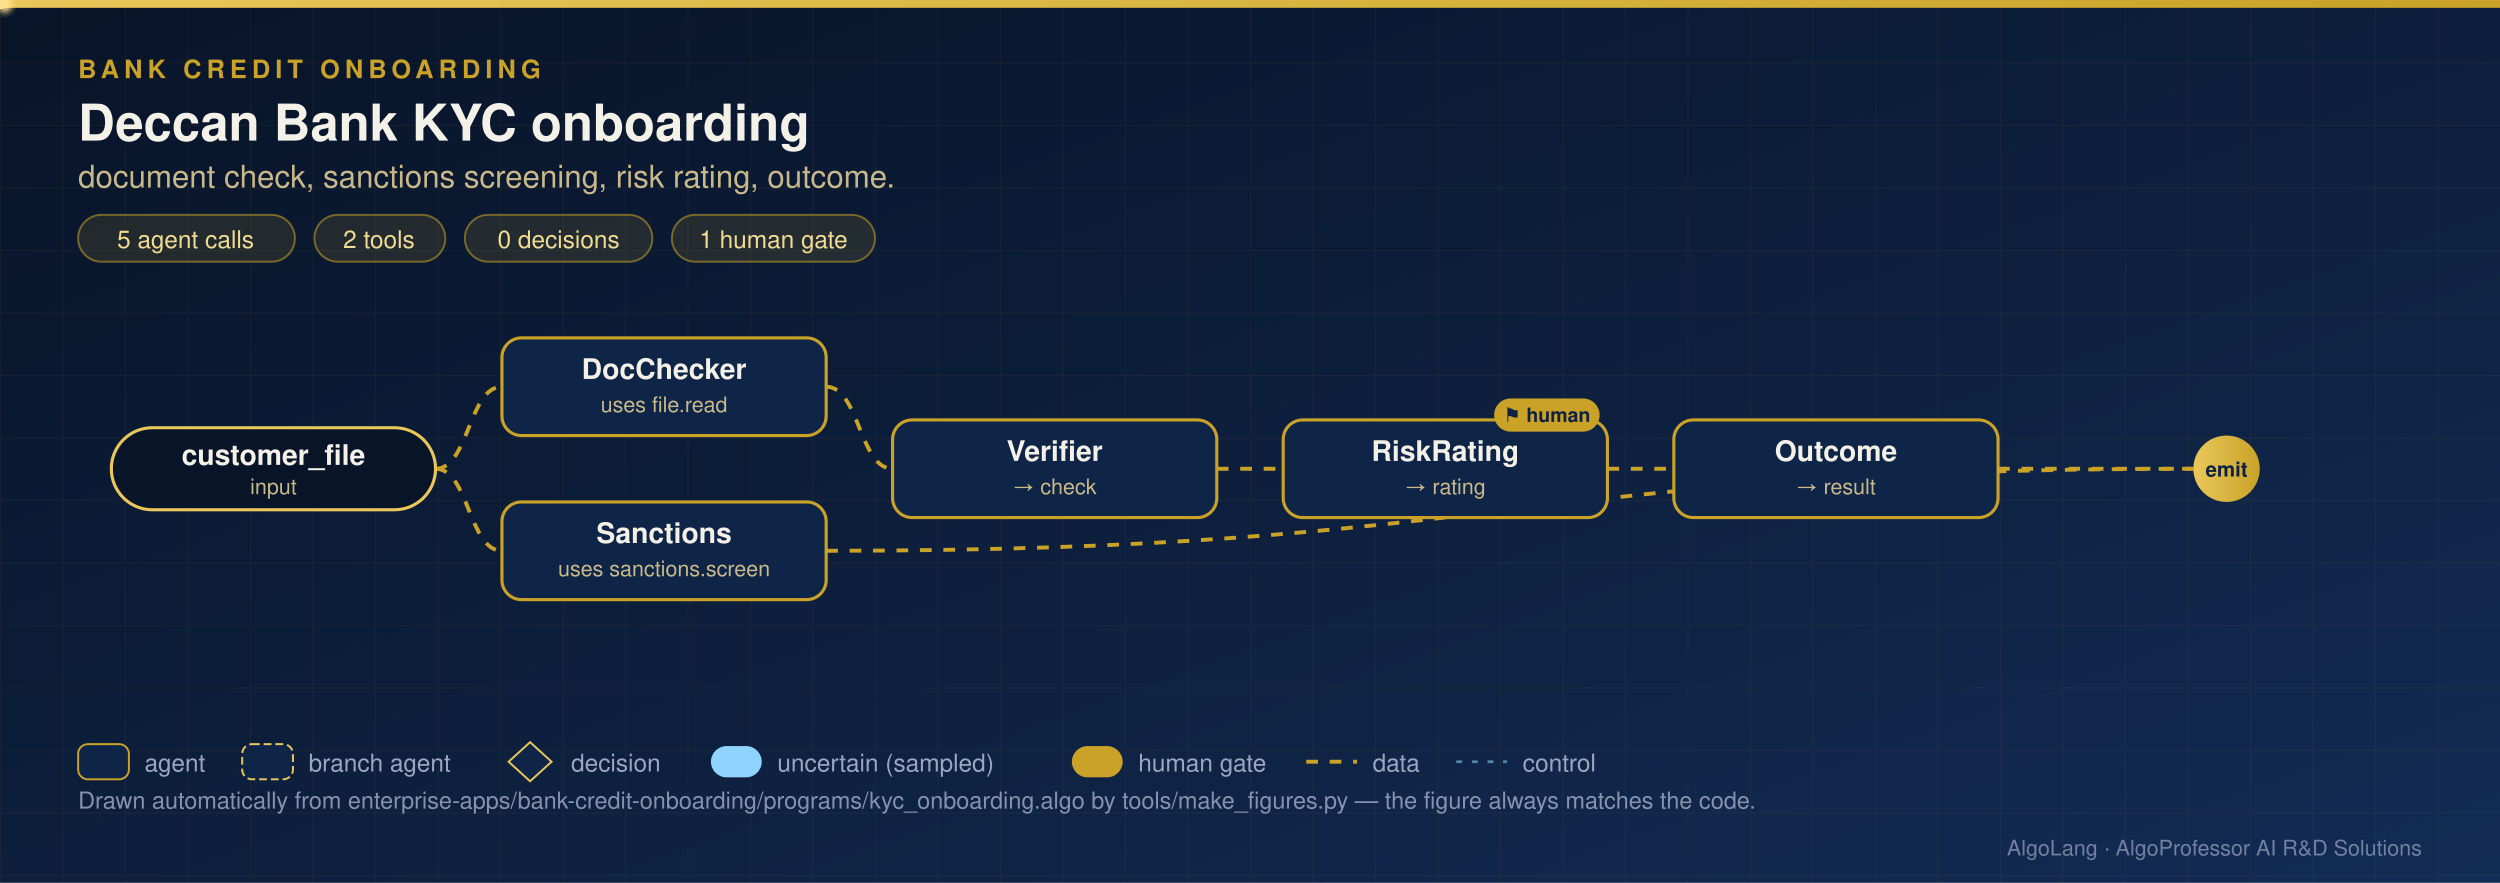
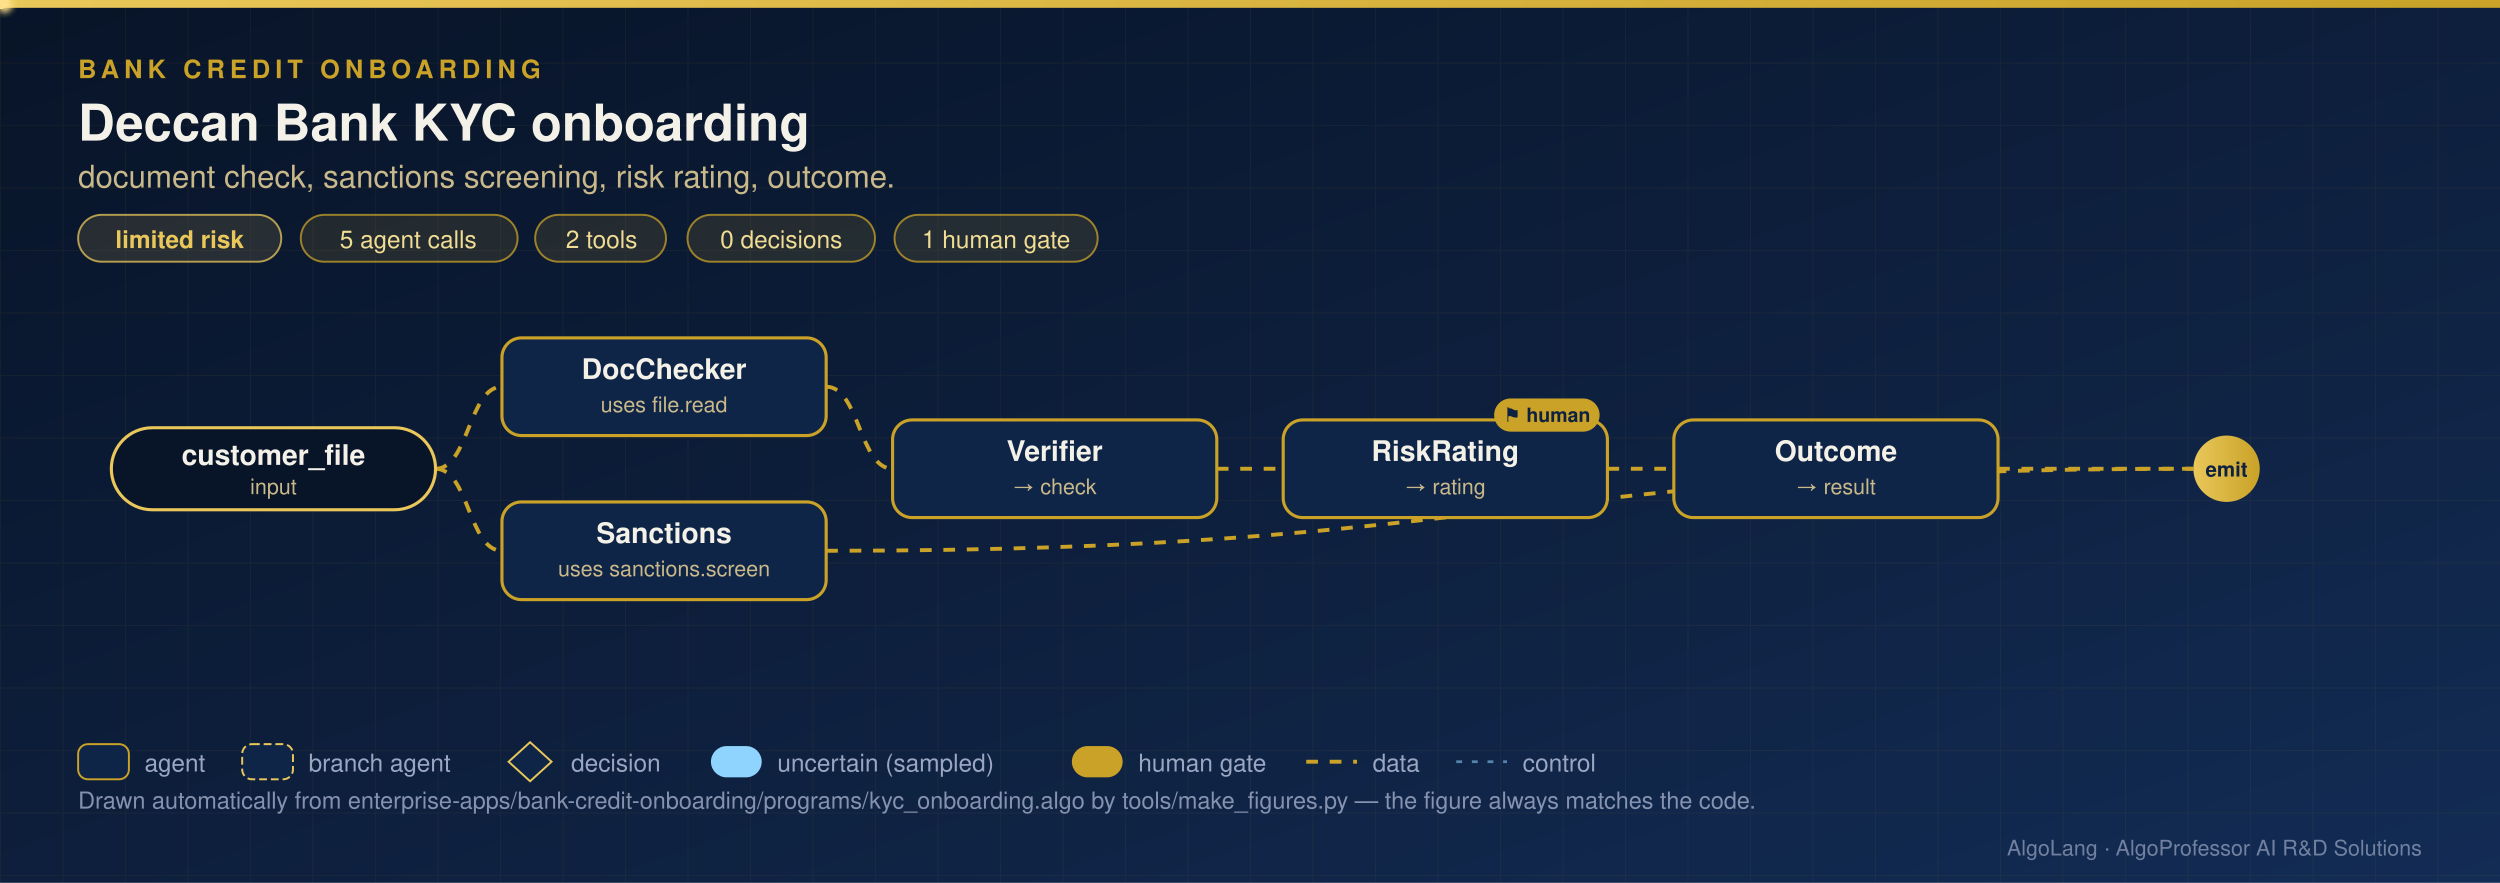
<svg xmlns="http://www.w3.org/2000/svg" viewBox="0 0 1280 452" width="1280" height="452" role="img" aria-label="Deccan Bank KYC onboarding">
  <defs>
    <linearGradient id="bg" x1="0" y1="0" x2="1" y2="1">
      <stop offset="0" stop-color="#081428" />
      <stop offset=".6" stop-color="#0e2140" />
      <stop offset="1" stop-color="#132c55" />
    </linearGradient>
    <linearGradient id="gold" x1="0" x2="1">
      <stop offset="0" stop-color="#e9c75a" />
      <stop offset="1" stop-color="#c9a227" />
    </linearGradient>
    <pattern id="grid" width="32" height="32" patternUnits="userSpaceOnUse">
      <path d="M32 0H0V32" fill="none" stroke="#c9a227" stroke-opacity=".06" />
    </pattern>
    <filter id="soft" x="-50%" y="-50%" width="200%" height="200%">
      <feGaussianBlur stdDeviation="2.5" result="b" />
      <feMerge>
        <feMergeNode in="b" />
        <feMergeNode in="SourceGraphic" />
      </feMerge>
    </filter>
  </defs>
  <style>
    text { font-family: "Segoe UI", "Helvetica Neue", Helvetica, Arial, sans-serif; }
    .mono { font-family: "SFMono-Regular", Consolas, "Liberation Mono", Menlo, monospace; }
    .wire { fill: none; stroke: #c9a227; stroke-width: 2; stroke-dasharray: 6 6; animation: dash 1.1s linear infinite; }
    .ctl { fill: none; stroke: #8fd3ff; stroke-opacity: .55; stroke-width: 1.4; stroke-dasharray: 3 5; animation: dash 2.2s linear infinite; }
    .card { fill: #0f2547; stroke: #c9a227; stroke-opacity: .75; stroke-width: 1.4; }
    .glow { animation: glow 3.6s ease-in-out infinite; }
    .rise { animation: rise 1.2s cubic-bezier(.2,.8,.2,1) both; }
    .fade { opacity: 0; animation: fade 7s ease-in-out infinite; }
    .pulse { animation: pulse 2.4s ease-in-out infinite; }
    @keyframes dash { to { stroke-dashoffset: -24; } }
    @keyframes glow { 0%, 100% { stroke-opacity: .35; } 50% { stroke-opacity: 1; } }
    @keyframes rise { from { transform: translateY(12px); } to { transform: none; } }
    @keyframes fade { 0%, 6% { opacity: 0; } 14%, 88% { opacity: 1; } 100% { opacity: 0; } }
    @keyframes pulse { 0%, 100% { opacity: .55; } 50% { opacity: 1; } }
    
    @media (prefers-reduced-motion: reduce) { * { animation: none !important; } .fade { opacity: 1; } }
  </style>
  <rect width="1280" height="452" fill="url(#bg)" />
  <rect width="1280" height="452" fill="url(#grid)" />
  <rect width="1280" height="4" fill="url(#gold)" />
  <text x="40" y="40" fill="#c9a227" font-size="13" letter-spacing="2.6" font-weight="700">BANK CREDIT ONBOARDING</text>
  <text x="40" y="72" fill="#f4f1e8" font-size="26" font-weight="700">Deccan Bank KYC onboarding</text>
  <text x="40" y="96" fill="#c9b98a" font-size="16">document check, sanctions screening, risk rating, outcome.</text>
-   <rect x="40" y="110" width="111" height="24" rx="12" fill="#c9a227" fill-opacity=".13" stroke="#c9a227" stroke-opacity=".55" />
-   <text x="95" y="127" fill="#f1dc94" font-size="12.5" text-anchor="middle">5 agent calls</text>
-   <rect x="161" y="110" width="67" height="24" rx="12" fill="#c9a227" fill-opacity=".13" stroke="#c9a227" stroke-opacity=".55" />
-   <text x="194" y="127" fill="#f1dc94" font-size="12.5" text-anchor="middle">2 tools</text>
-   <rect x="238" y="110" width="96" height="24" rx="12" fill="#c9a227" fill-opacity=".13" stroke="#c9a227" stroke-opacity=".55" />
-   <text x="286" y="127" fill="#f1dc94" font-size="12.5" text-anchor="middle">0 decisions</text>
-   <rect x="344" y="110" width="104" height="24" rx="12" fill="#c9a227" fill-opacity=".13" stroke="#c9a227" stroke-opacity=".55" />
-   <text x="396" y="127" fill="#f1dc94" font-size="12.5" text-anchor="middle">1 human gate</text>
+   <rect x="40" y="110" width="104" height="24" rx="12" fill="#e9c75a" fill-opacity=".13" stroke="#e9c75a" stroke-opacity=".75" />
+   <text x="92" y="127" fill="#e9c75a" font-size="12.5" font-weight="700" text-anchor="middle">limited risk</text>
+   <rect x="154" y="110" width="111" height="24" rx="12" fill="#c9a227" fill-opacity=".13" stroke="#c9a227" stroke-opacity=".75" />
+   <text x="209" y="127" fill="#f1dc94" font-size="12.5" font-weight="400" text-anchor="middle">5 agent calls</text>
+   <rect x="274" y="110" width="67" height="24" rx="12" fill="#c9a227" fill-opacity=".13" stroke="#c9a227" stroke-opacity=".75" />
+   <text x="308" y="127" fill="#f1dc94" font-size="12.5" font-weight="400" text-anchor="middle">2 tools</text>
+   <rect x="352" y="110" width="96" height="24" rx="12" fill="#c9a227" fill-opacity=".13" stroke="#c9a227" stroke-opacity=".75" />
+   <text x="400" y="127" fill="#f1dc94" font-size="12.5" font-weight="400" text-anchor="middle">0 decisions</text>
+   <rect x="458" y="110" width="104" height="24" rx="12" fill="#c9a227" fill-opacity=".13" stroke="#c9a227" stroke-opacity=".75" />
+   <text x="510" y="127" fill="#f1dc94" font-size="12.5" font-weight="400" text-anchor="middle">1 human gate</text>
  <path id="e0" d="M223.0 240.0 C 240.0 240.0, 240.0 198.0, 257.0 198.0" class="wire" />
  <path id="e1" d="M223.0 240.0 C 240.0 240.0, 240.0 282.0, 257.0 282.0" class="wire" />
  <path id="e2" d="M423.0 198.0 C 440.0 198.0, 440.0 240.0, 457.0 240.0" class="wire" />
  <path id="e3" d="M623.0 240.0 C 640.0 240.0, 640.0 240.0, 657.0 240.0" class="wire" />
  <path id="e4" d="M823.0 240.0 C 840.0 240.0, 840.0 240.0, 857.0 240.0" class="wire" />
  <path id="e5" d="M423.0 282.0 C 773.0 282.0, 773.0 240.0, 1123.0 240.0" class="wire" />
  <path id="e6" d="M1023.0 240.0 C 1073.0 240.0, 1073.0 240.0, 1123.0 240.0" class="wire" />
  <g class="rise" style="animation-delay:0.00s">
    <rect x="57.0" y="219.0" width="166.0" height="42" rx="21" fill="#081428" stroke="#e9c75a" stroke-width="1.6" />
    <text x="140.0" y="238.0" fill="#f4f1e8" font-size="14.5" font-weight="700" text-anchor="middle">customer_file</text>
    <text x="140.0" y="253.0" fill="#c9b98a" font-size="11" text-anchor="middle">input</text>
  </g>
  <g class="rise" style="animation-delay:0.05s">
    <rect x="257.0" y="173.0" width="166.0" height="50" rx="10" fill="#0f2547" stroke="#c9a227" stroke-width="1.6" />
    <text x="340.0" y="194.0" fill="#f4f1e8" font-size="14.5" font-weight="700" text-anchor="middle">DocChecker</text>
    <text x="340.0" y="211.0" fill="#c9b98a" font-size="11" text-anchor="middle">uses file.read</text>
  </g>
  <g class="rise" style="animation-delay:0.10s">
    <rect x="257.0" y="257.0" width="166.0" height="50" rx="10" fill="#0f2547" stroke="#c9a227" stroke-width="1.6" />
    <text x="340.0" y="278.0" fill="#f4f1e8" font-size="14.5" font-weight="700" text-anchor="middle">Sanctions</text>
    <text x="340.0" y="295.0" fill="#c9b98a" font-size="11" text-anchor="middle">uses sanctions.screen</text>
  </g>
  <g class="rise" style="animation-delay:0.15s">
    <rect x="457.0" y="215.0" width="166.0" height="50" rx="10" fill="#0f2547" stroke="#c9a227" stroke-width="1.6" />
    <text x="540.0" y="236.0" fill="#f4f1e8" font-size="14.5" font-weight="700" text-anchor="middle">Verifier</text>
    <text x="540.0" y="253.0" fill="#c9b98a" font-size="11" text-anchor="middle">→ check</text>
  </g>
  <g class="rise" style="animation-delay:0.20s">
    <rect x="657.0" y="215.0" width="166.0" height="50" rx="10" fill="#0f2547" stroke="#c9a227" stroke-width="1.6" />
    <text x="740.0" y="236.0" fill="#f4f1e8" font-size="14.5" font-weight="700" text-anchor="middle">RiskRating</text>
    <text x="740.0" y="253.0" fill="#c9b98a" font-size="11" text-anchor="middle">→ rating</text>
    <g class="pulse">
      <rect x="765.0" y="204.0" width="54" height="17" rx="8.5" fill="#c9a227" />
      <text x="792.0" y="216.0" fill="#0e2140" font-size="10" font-weight="800" text-anchor="middle">⚑ human</text>
    </g>
  </g>
  <g class="rise" style="animation-delay:0.25s">
    <rect x="857.0" y="215.0" width="166.0" height="50" rx="10" fill="#0f2547" stroke="#c9a227" stroke-width="1.6" />
    <text x="940.0" y="236.0" fill="#f4f1e8" font-size="14.5" font-weight="700" text-anchor="middle">Outcome</text>
    <text x="940.0" y="253.0" fill="#c9b98a" font-size="11" text-anchor="middle">→ result</text>
  </g>
  <g style="animation-delay:0.30s">
    <circle cx="1140.0" cy="240.0" r="17" fill="url(#gold)" class="pulse" />
    <text x="1140.0" y="244.0" fill="#0e2140" font-size="10.5" font-weight="800" text-anchor="middle">emit</text>
  </g>
  <circle r="4.5" fill="#ffe08a" filter="url(#soft)">
    <animateMotion dur="1.7s" begin="0.00s" repeatCount="indefinite">
      <mpath href="#e0" />
    </animateMotion>
  </circle>
  <circle r="4.5" fill="#ffe08a" filter="url(#soft)">
    <animateMotion dur="1.7s" begin="0.37s" repeatCount="indefinite">
      <mpath href="#e1" />
    </animateMotion>
  </circle>
  <circle r="4.5" fill="#ffe08a" filter="url(#soft)">
    <animateMotion dur="1.7s" begin="0.74s" repeatCount="indefinite">
      <mpath href="#e2" />
    </animateMotion>
  </circle>
  <circle r="4.5" fill="#ffe08a" filter="url(#soft)">
    <animateMotion dur="1.7s" begin="1.11s" repeatCount="indefinite">
      <mpath href="#e3" />
    </animateMotion>
  </circle>
  <circle r="4.5" fill="#ffe08a" filter="url(#soft)">
    <animateMotion dur="1.7s" begin="1.48s" repeatCount="indefinite">
      <mpath href="#e4" />
    </animateMotion>
  </circle>
  <circle r="4.5" fill="#ffe08a" filter="url(#soft)">
    <animateMotion dur="1.7s" begin="1.85s" repeatCount="indefinite">
      <mpath href="#e5" />
    </animateMotion>
  </circle>
  <circle r="4.5" fill="#ffe08a" filter="url(#soft)">
    <animateMotion dur="1.7s" begin="0.02s" repeatCount="indefinite">
      <mpath href="#e6" />
    </animateMotion>
  </circle>
  <g transform="translate(40,390)">
    <rect x="0" y="-9" width="26" height="18" rx="5" fill="#0f2547" stroke="#c9a227" />
    <text x="34" y="5" fill="#9aa6c2" font-size="12.5">agent</text>
  </g>
  <g transform="translate(124.0,390)">
    <rect x="0" y="-9" width="26" height="18" rx="5" fill="#0f2547" stroke="#e9c75a" stroke-dasharray="4 2" />
    <text x="34" y="5" fill="#9aa6c2" font-size="12.5">branch agent</text>
  </g>
  <g transform="translate(258.4,390)">
    <polygon points="13,-10 24,0 13,10 2,0" fill="#0f2547" stroke="#e9c75a" />
    <text x="34" y="5" fill="#9aa6c2" font-size="12.5">decision</text>
  </g>
  <g transform="translate(364.0,390)">
    <rect x="0" y="-8" width="26" height="16" rx="8" fill="#8fd3ff" />
    <text x="34" y="5" fill="#9aa6c2" font-size="12.5">uncertain (sampled)</text>
  </g>
  <g transform="translate(548.8,390)">
    <rect x="0" y="-8" width="26" height="16" rx="8" fill="#c9a227" />
    <text x="34" y="5" fill="#9aa6c2" font-size="12.5">human gate</text>
  </g>
  <g transform="translate(668.8,390)">
    <path d="M0 0 L26 0" class="wire" />
    <text x="34" y="5" fill="#9aa6c2" font-size="12.5">data</text>
  </g>
  <g transform="translate(745.6,390)">
    <path d="M0 0 L26 0" class="ctl" />
    <text x="34" y="5" fill="#9aa6c2" font-size="12.5">control</text>
  </g>
  <text x="40" y="414" fill="#9aa6c2" fill-opacity=".85" font-size="12">Drawn automatically from enterprise-apps/bank-credit-onboarding/programs/kyc_onboarding.algo by tools/make_figures.py — the figure always matches the code.</text>
  <text x="1240" y="438" fill="#9aa6c2" fill-opacity=".7" font-size="11" text-anchor="end">AlgoLang · AlgoProfessor AI R&amp;D Solutions</text>
</svg>
